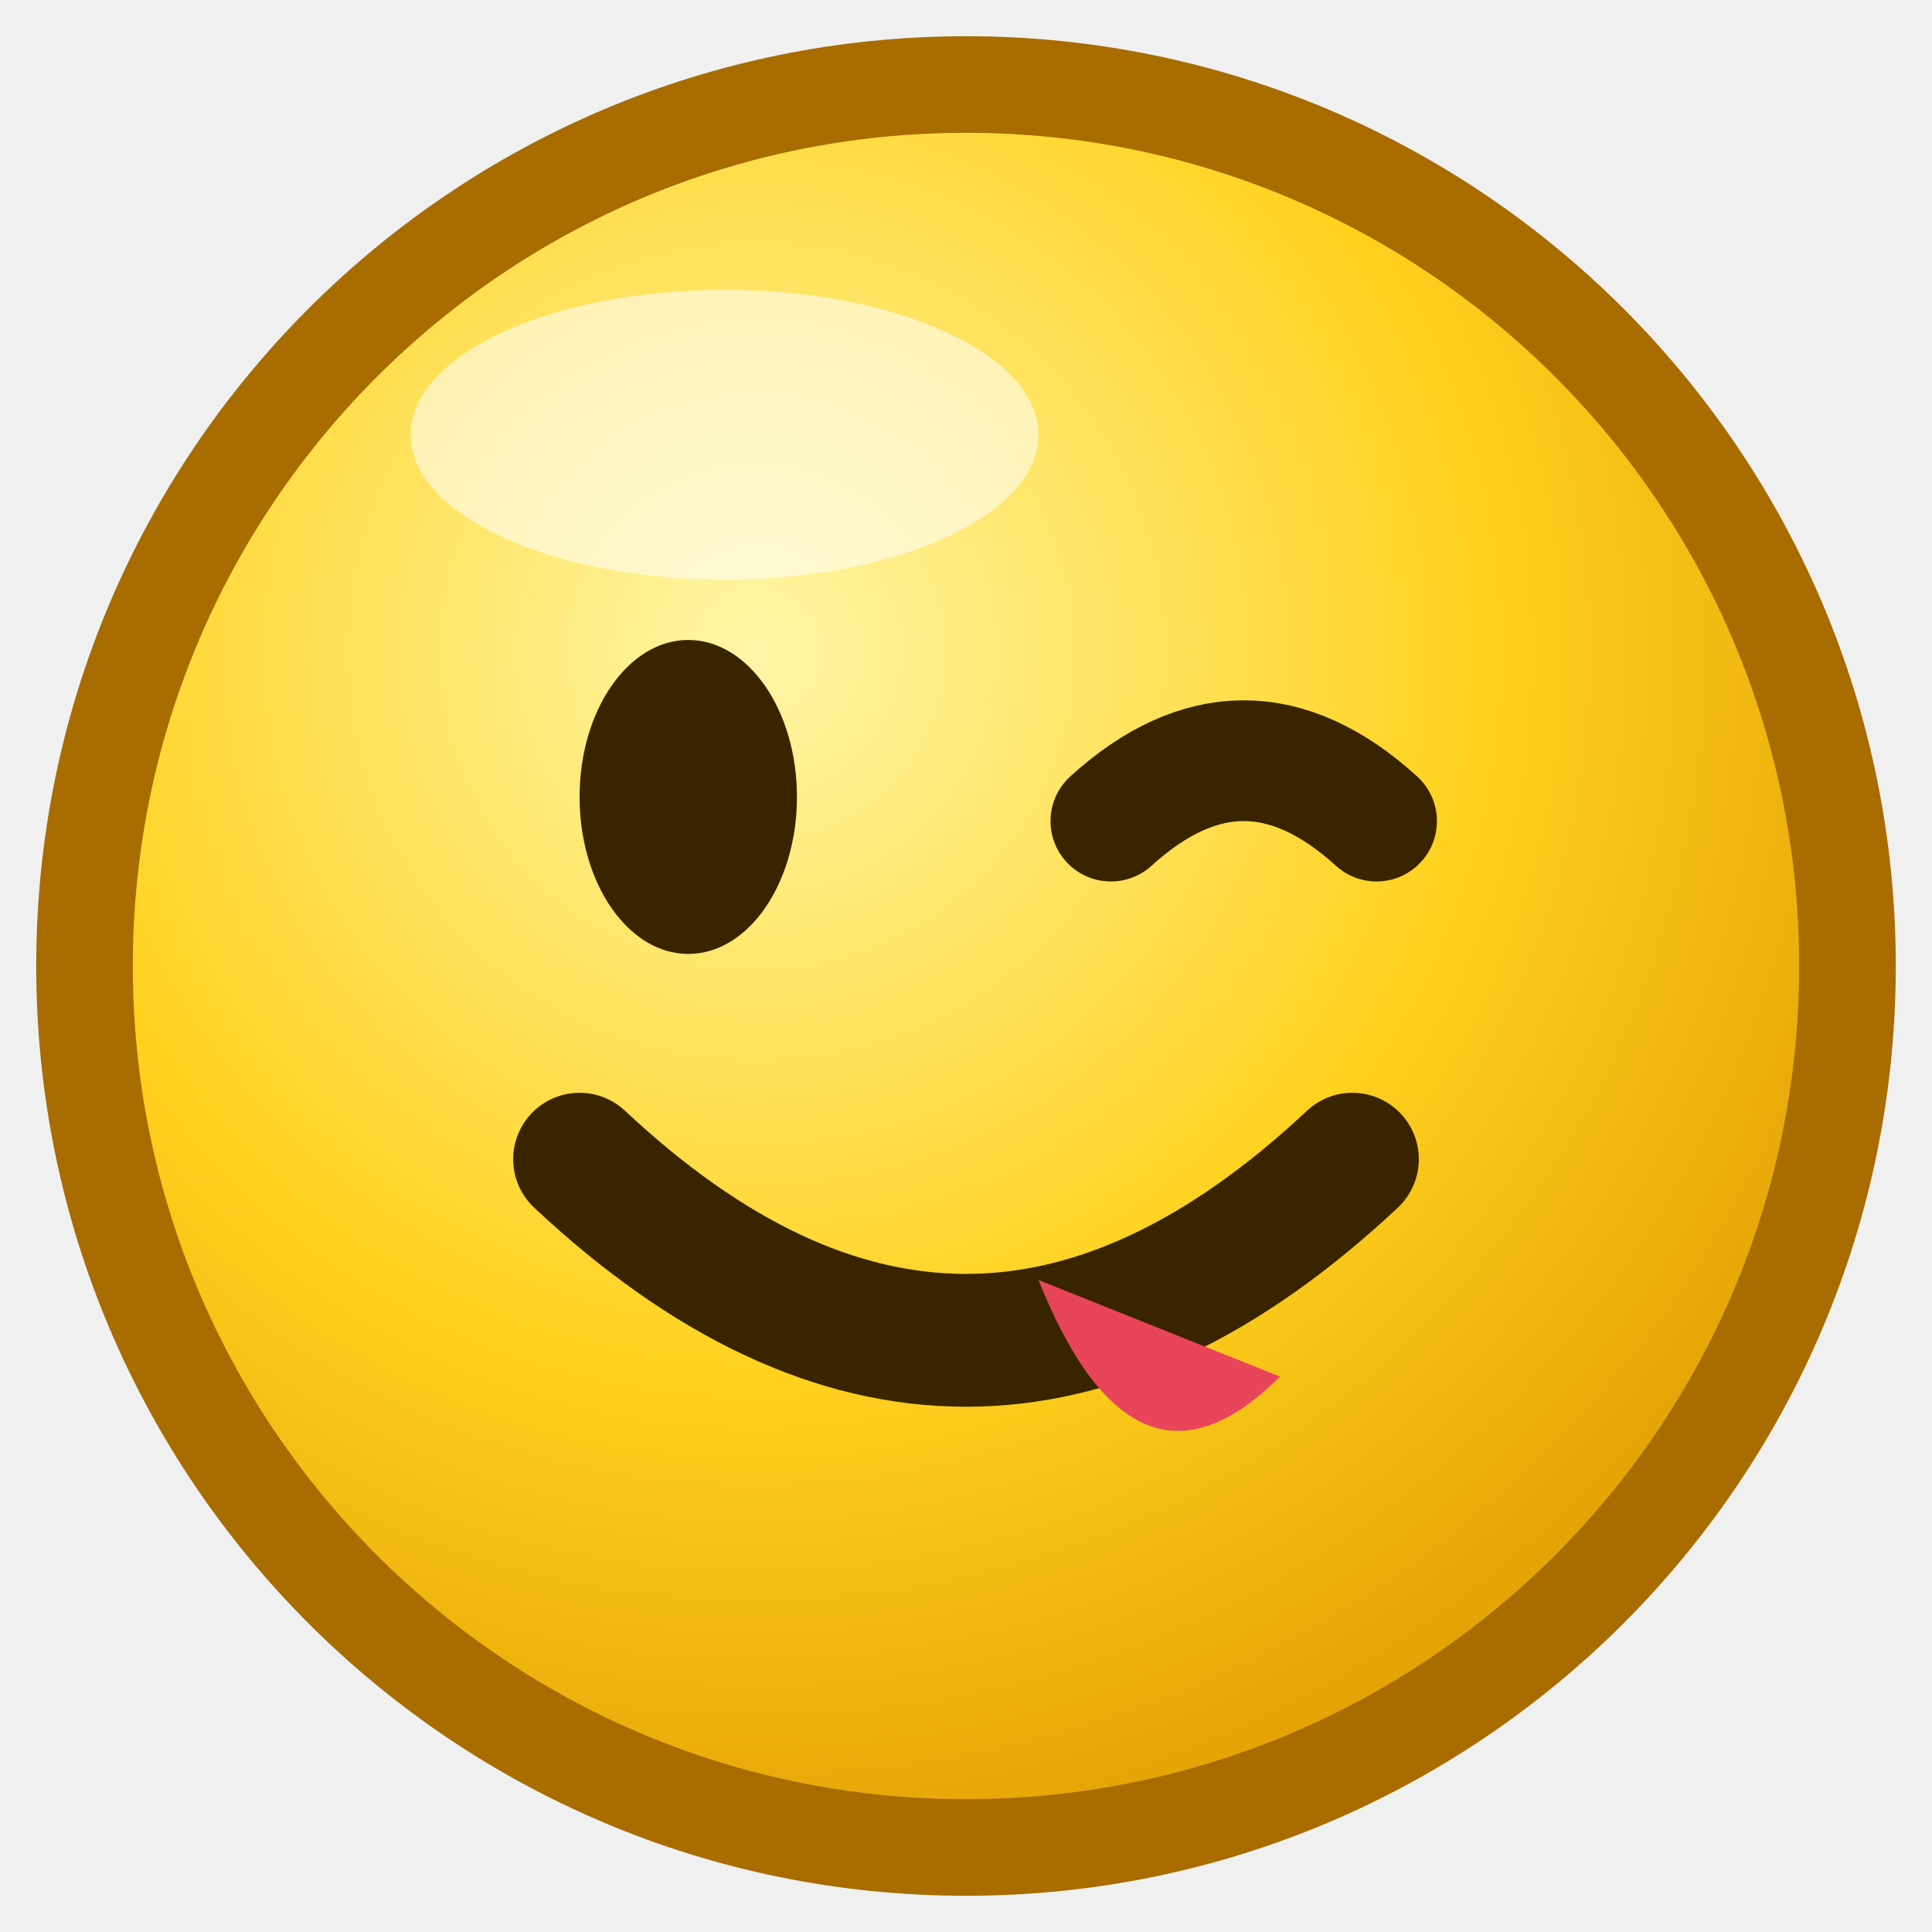
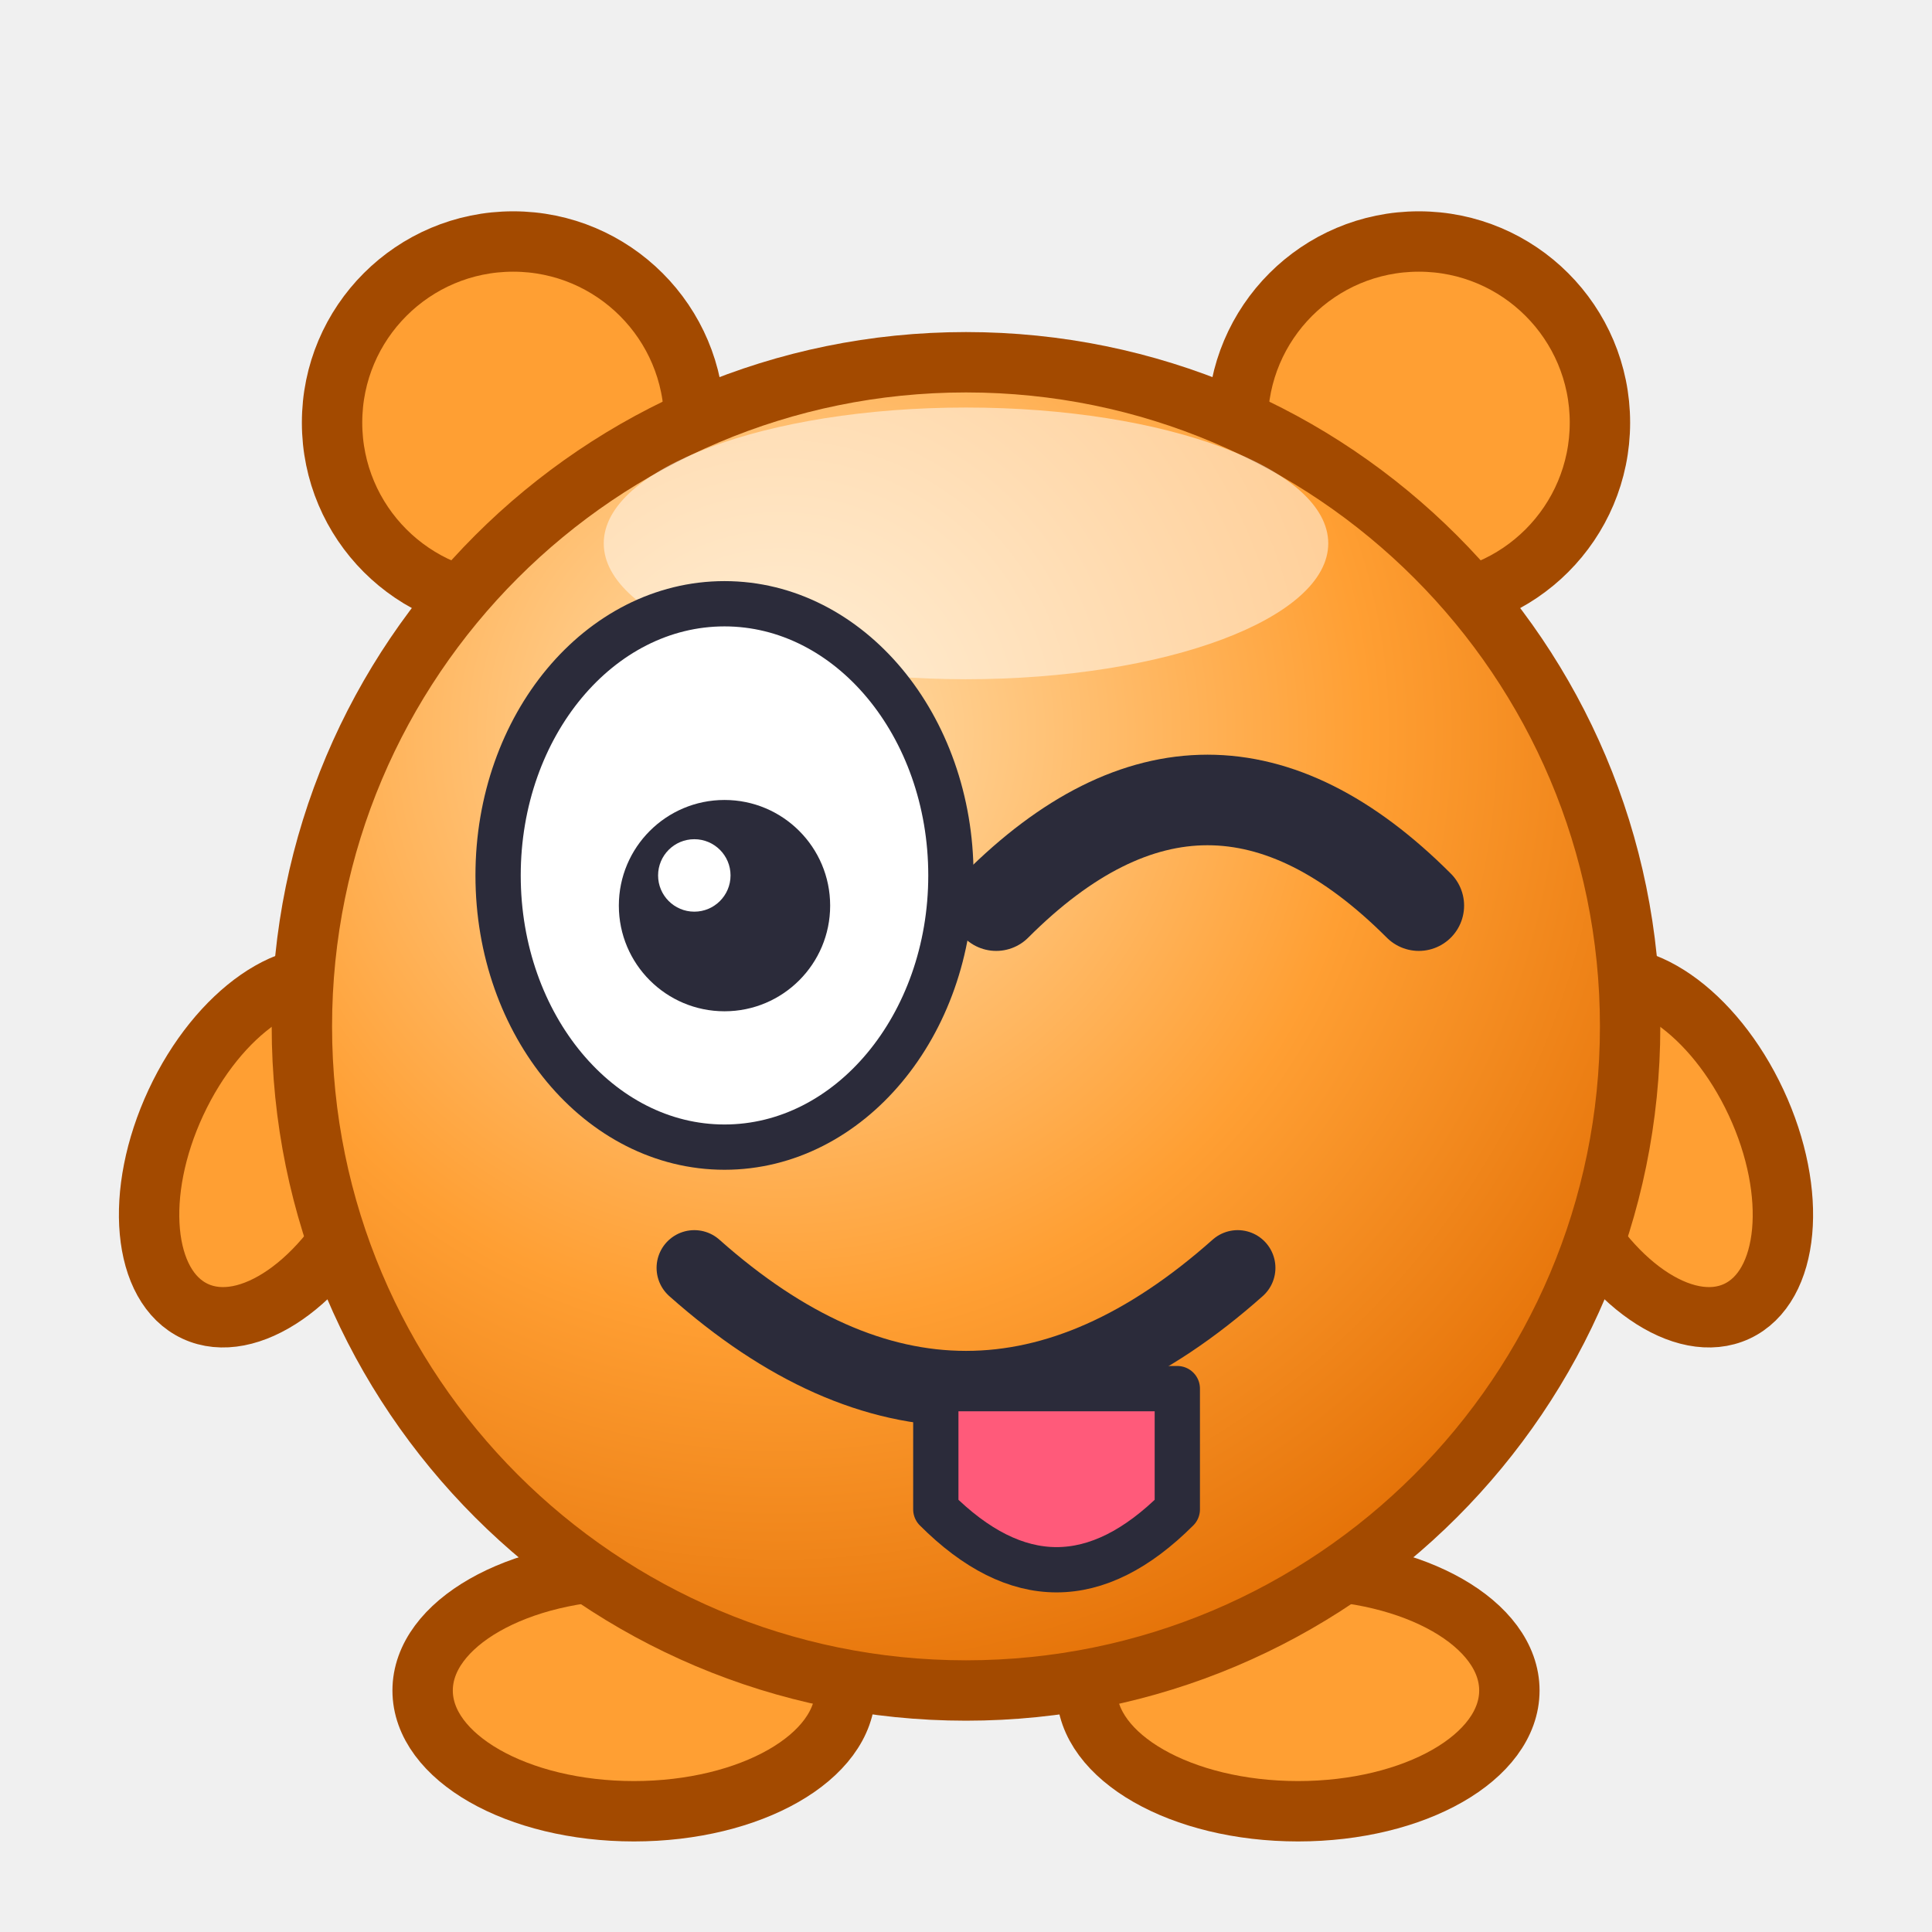
- <svg xmlns="http://www.w3.org/2000/svg" width="16" height="16" viewBox="0 0 16 16">
+ <svg xmlns="http://www.w3.org/2000/svg" width="64" height="64" viewBox="0 0 64 64">
  <defs>
-     <radialGradient id="f" cx="0.38" cy="0.32" r="0.75">
-       <stop offset="0" stop-color="#fff6a8" />
-       <stop offset="0.55" stop-color="#ffd21f" />
-       <stop offset="1" stop-color="#e09a00" />
+     <radialGradient id="b" cx="0.36" cy="0.28" r="0.8">
+       <stop offset="0" stop-color="#ffe0b0" />
+       <stop offset="0.55" stop-color="#ff9f33" />
+       <stop offset="1" stop-color="#e06a00" />
    </radialGradient>
  </defs>
-   <circle cx="8" cy="8" r="7.3" fill="url(#f)" stroke="#a86c00" stroke-width="0.8" />
-   <ellipse cx="6" cy="3.6" rx="2.6" ry="1.2" fill="#fff" opacity="0.55" />
-   <ellipse cx="5.7" cy="6.6" rx="0.9" ry="1.3" fill="#3a2400" />
-   <path d="M9.2 6.8q1.1-1 2.2 0" fill="none" stroke="#3a2400" stroke-width="1" stroke-linecap="round" />
-   <path d="M4.8 9.6q3.2 3 6.4 0" fill="none" stroke="#3a2400" stroke-width="1.1" stroke-linecap="round" />
-   <path d="M8.6 10.6q0.8 2 2 0.8" fill="#e8455a" />
+   <circle cx="17" cy="14" r="6" fill="#ff9f33" stroke="#a34a00" stroke-width="2" />
+   <circle cx="47" cy="14" r="6" fill="#ff9f33" stroke="#a34a00" stroke-width="2" />
+   <ellipse cx="21" cy="56" rx="7" ry="4" transform="rotate(0 21 56)" fill="#ff9f33" stroke="#a34a00" stroke-width="2" />
+   <ellipse cx="43" cy="56" rx="7" ry="4" transform="rotate(0 43 56)" fill="#ff9f33" stroke="#a34a00" stroke-width="2" />
+   <ellipse cx="9" cy="38" rx="3.5" ry="6" transform="rotate(25 9 38)" fill="#ff9f33" stroke="#a34a00" stroke-width="2" />
+   <ellipse cx="55" cy="38" rx="3.5" ry="6" transform="rotate(-25 55 38)" fill="#ff9f33" stroke="#a34a00" stroke-width="2" />
+   <circle cx="32" cy="34" r="22" fill="url(#b)" stroke="#a34a00" stroke-width="2" />
+   <ellipse cx="32" cy="18" rx="12" ry="4.5" fill="#fff" opacity="0.5" />
+   <ellipse cx="24" cy="29" rx="7.5" ry="9" fill="#fff" stroke="#2b2b3a" stroke-width="1.5" />
+   <circle cx="24" cy="30" r="3.5" fill="#2b2b3a" />
+   <circle cx="23" cy="29" r="1.2" fill="#fff" />
+   <path d="M33 30Q40 23 47 30" fill="none" stroke="#2b2b3a" stroke-width="3" stroke-linecap="round" />
+   <path d="M23 42Q32 50 41 42" fill="none" stroke="#2b2b3a" stroke-width="2.5" stroke-linecap="round" />
+   <path d="M31 46H39V50Q35 54 31 50z" fill="#ff5a7a" stroke="#2b2b3a" stroke-width="1.5" stroke-linejoin="round" />
</svg>
